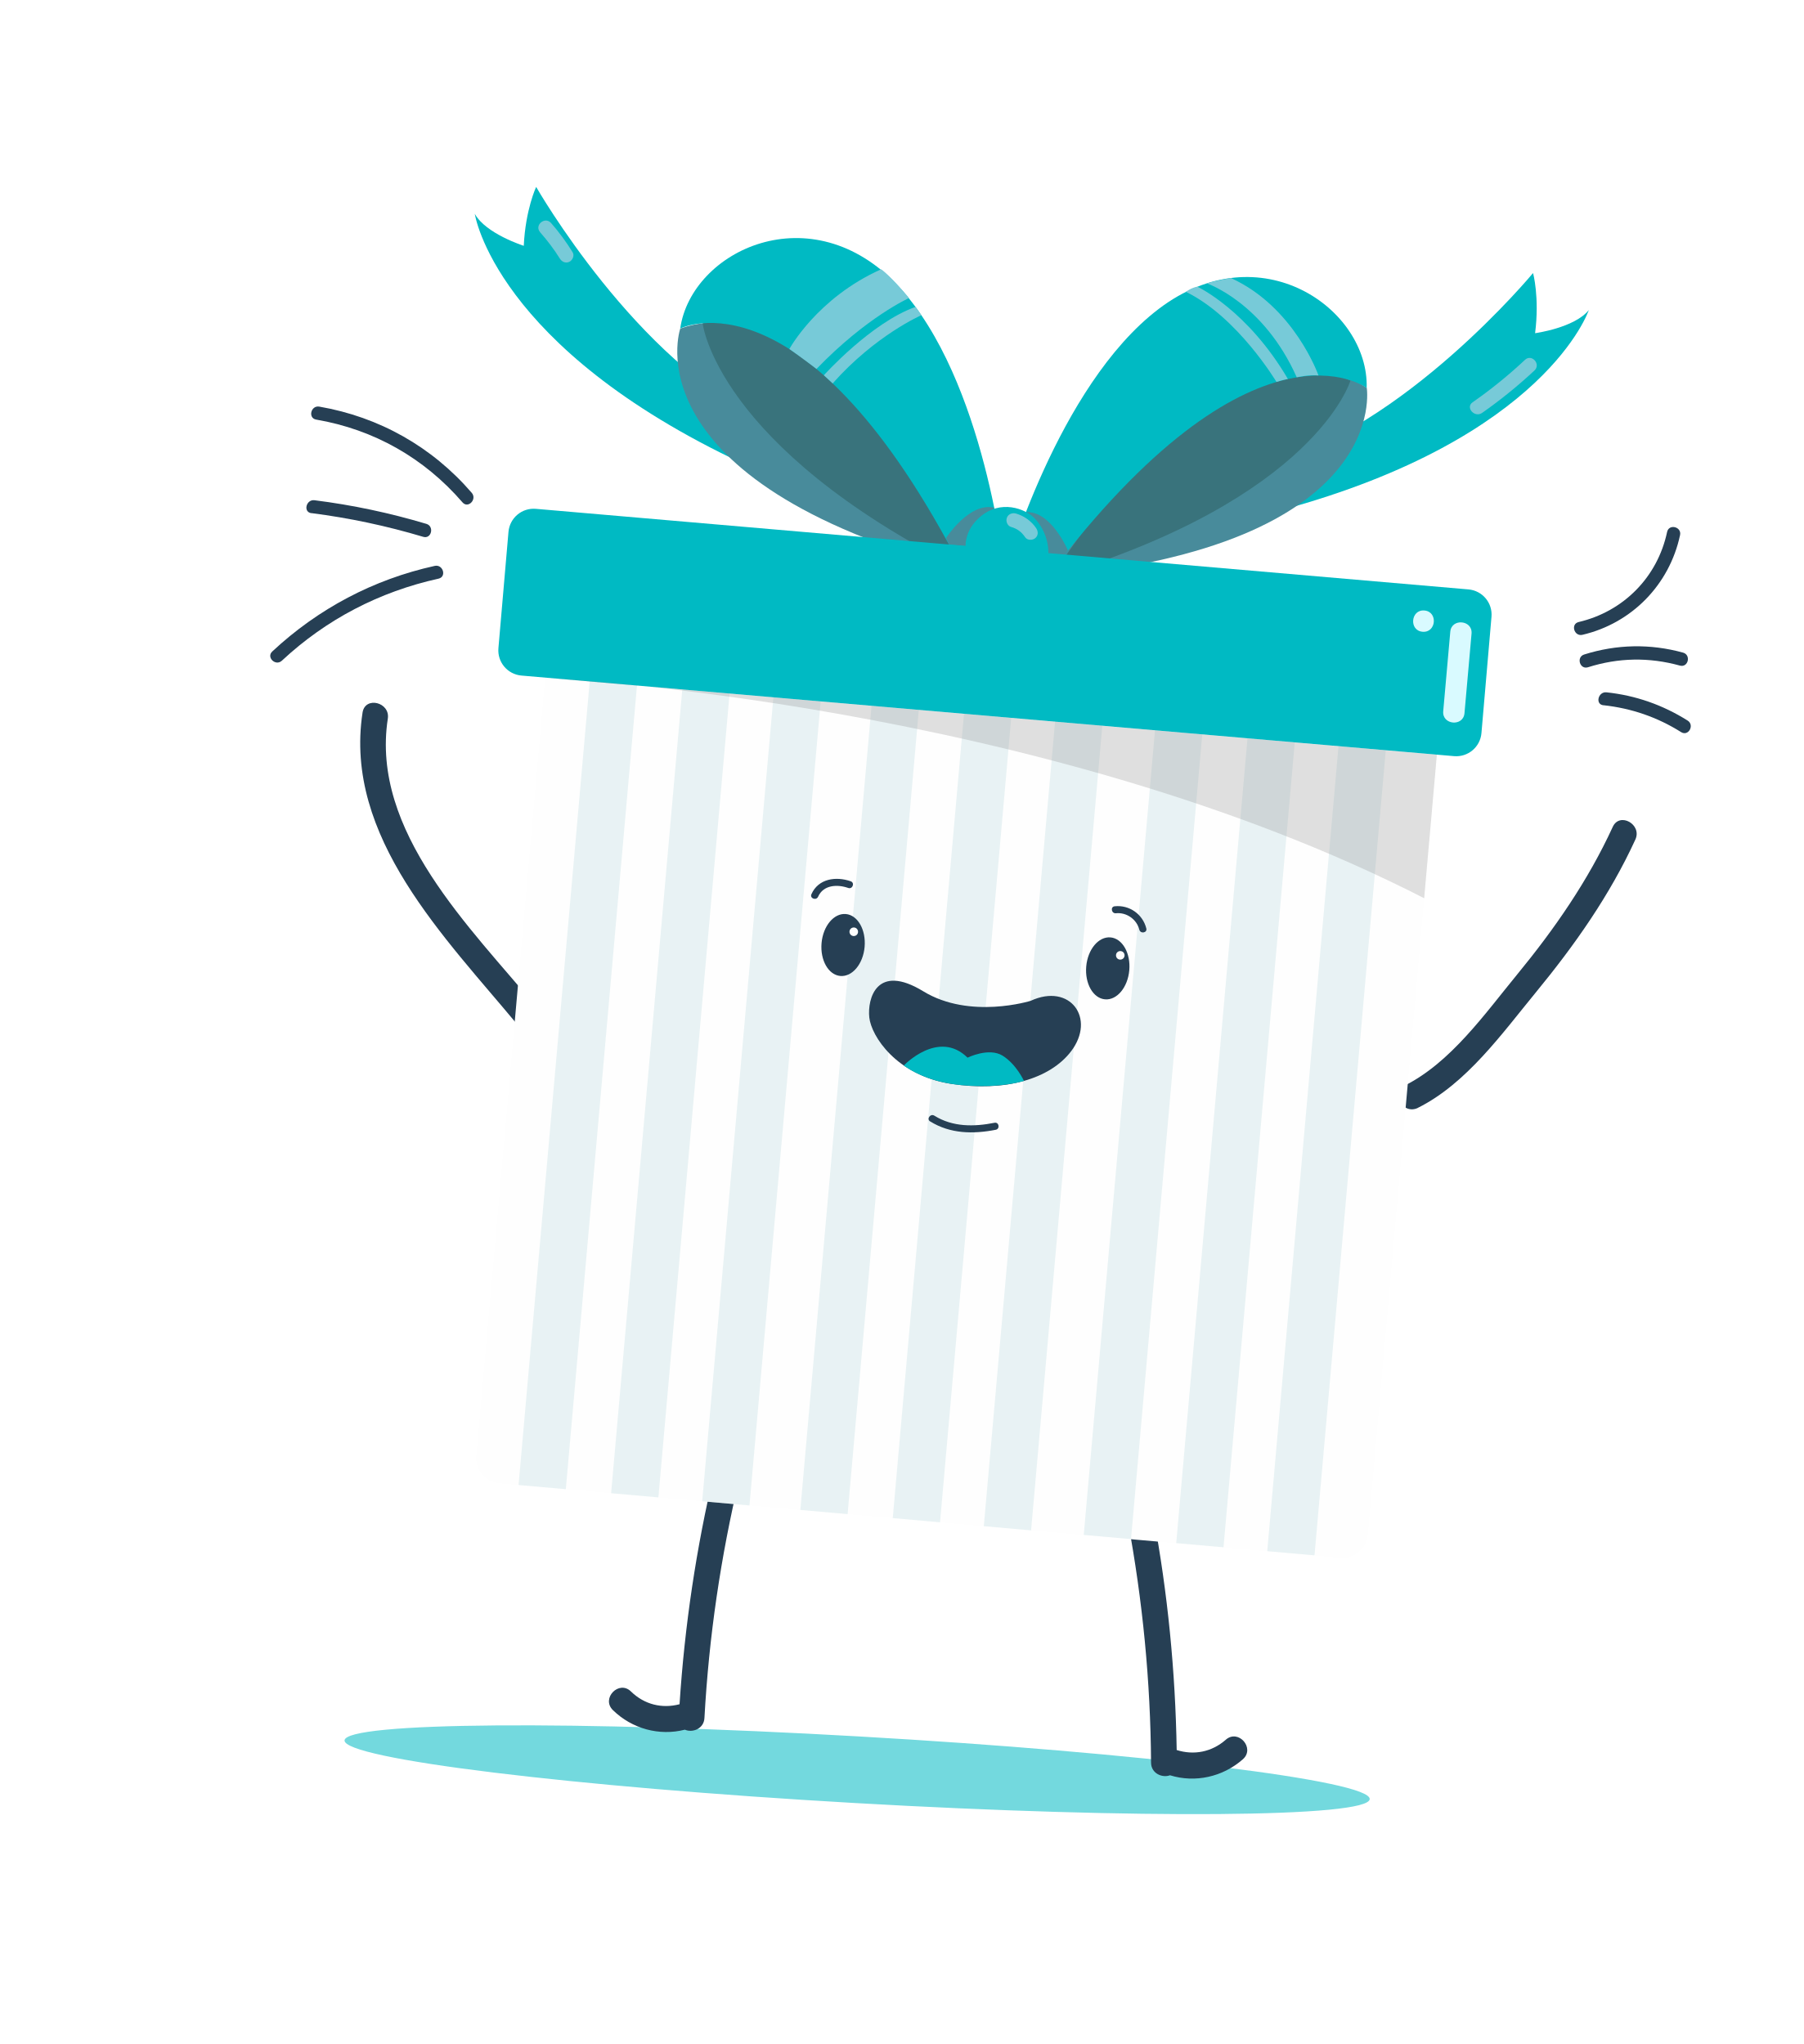
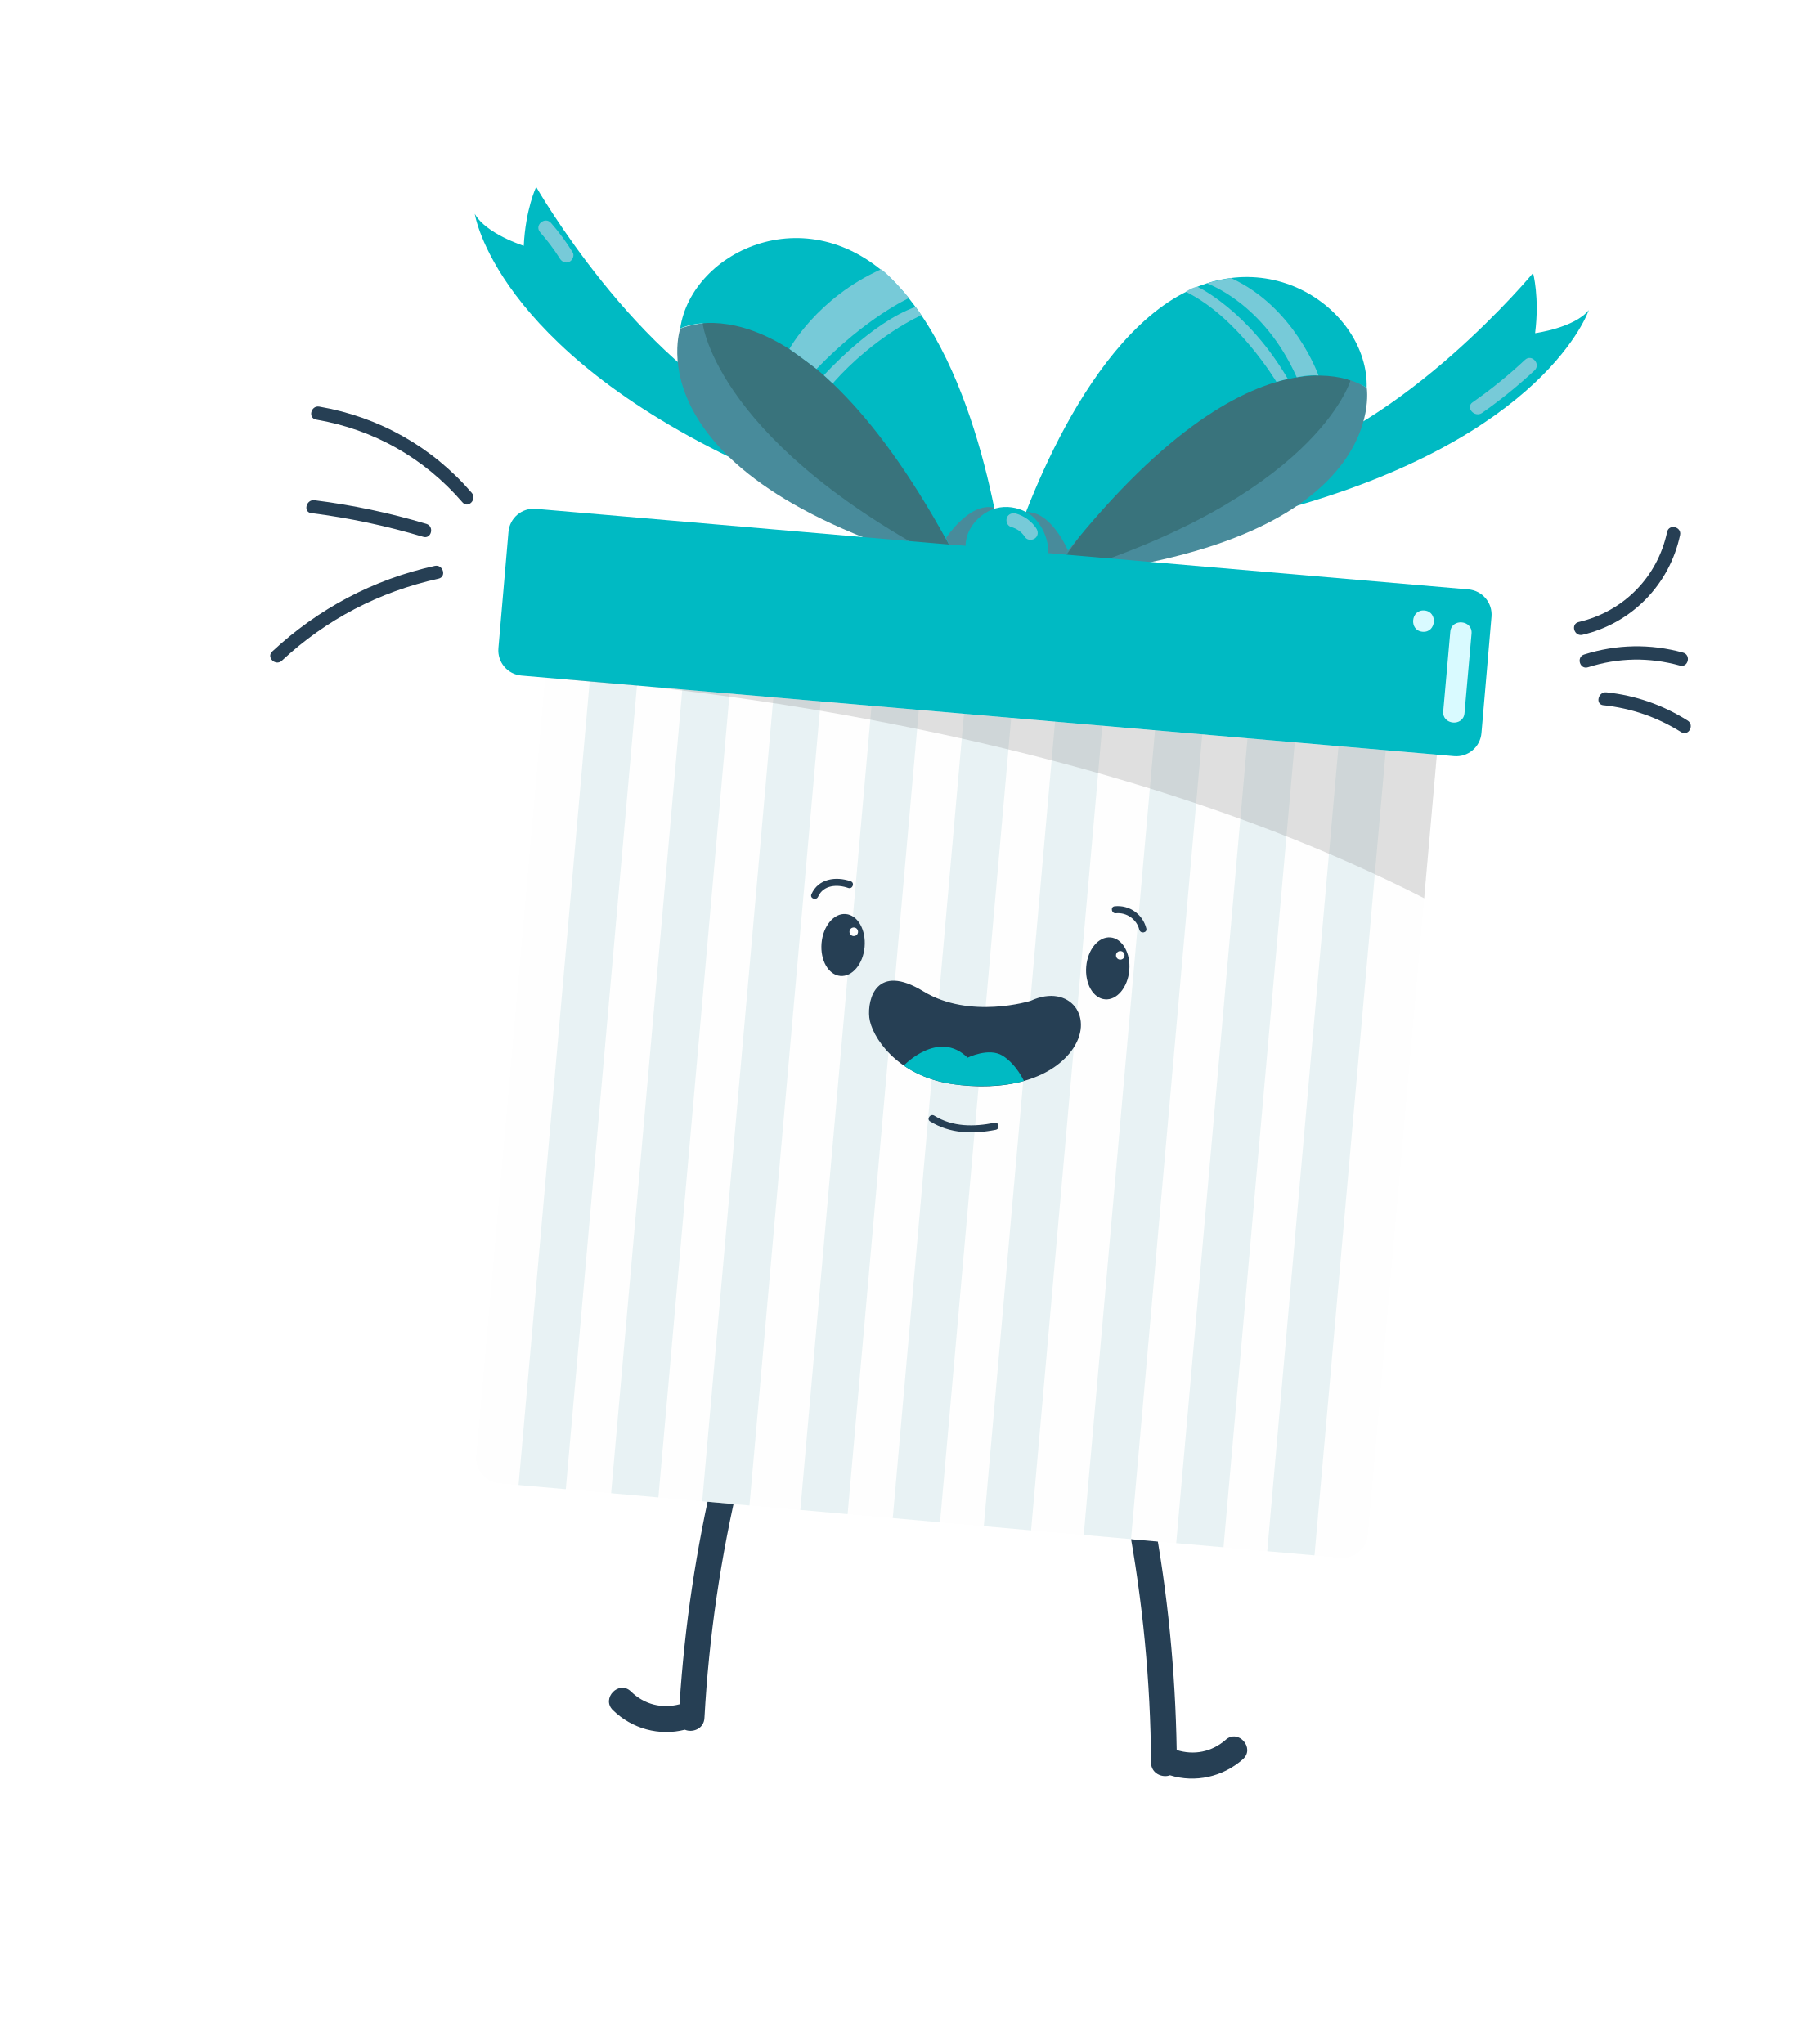
<svg xmlns="http://www.w3.org/2000/svg" width="90" height="102" viewBox="0 0 90 102" fill="none">
-   <path opacity="0.55" d="M68.337 89.779C68.284 90.697 56.793 90.785 42.668 89.976C28.544 89.167 17.138 87.767 17.19 86.849C17.243 85.93 28.735 85.843 42.859 86.652C56.983 87.461 68.389 88.861 68.337 89.779Z" fill="#00BAC3" />
-   <path d="M26.767 50.264C23.497 46.311 18.481 41.494 19.349 35.86C19.474 35.042 18.22 34.729 18.089 35.554C17.133 41.776 22.234 46.805 25.867 51.195C26.4 51.837 27.293 50.901 26.767 50.264Z" fill="#263F54" />
-   <path d="M70.742 55.283C73.163 54.077 74.939 51.576 76.618 49.532C78.558 47.172 80.316 44.678 81.592 41.894C81.936 41.141 80.808 40.506 80.463 41.263C79.23 43.947 77.559 46.357 75.69 48.633C74.089 50.582 72.378 53.029 70.072 54.177C69.324 54.55 70.002 55.651 70.745 55.284L70.742 55.283Z" fill="#263F54" />
  <path d="M36.902 73.733C37.095 72.924 35.837 72.613 35.643 73.427C34.736 77.247 34.158 81.128 33.904 85.045C33.031 85.274 32.151 85.064 31.478 84.407C30.881 83.823 29.981 84.754 30.578 85.338C31.532 86.271 32.894 86.641 34.17 86.315C34.545 86.48 35.119 86.276 35.146 85.731C35.369 81.681 35.957 77.677 36.898 73.733L36.902 73.733Z" fill="#263F54" />
  <path d="M61.161 86.813C60.458 87.432 59.568 87.602 58.707 87.33C58.642 83.406 58.262 79.503 57.54 75.642C57.388 74.822 56.116 75.064 56.267 75.887C57.01 79.875 57.402 83.902 57.428 87.957C57.431 88.506 57.994 88.733 58.373 88.59C59.632 88.979 61.009 88.673 62.01 87.79C62.634 87.238 61.783 86.264 61.156 86.816L61.161 86.813Z" fill="#263F54" />
  <path d="M47.664 29.405C47.664 29.405 44.543 23.844 38.151 20.969C31.758 18.094 26.75 9.327 26.75 9.327C26.75 9.327 26.218 10.45 26.132 12.267C26.132 12.267 24.236 11.665 23.688 10.671C23.688 10.671 24.669 17.325 37.085 23.143C44.236 26.535 47.663 29.409 47.663 29.409L47.664 29.405Z" fill="#00BAC3" />
  <path d="M52.438 29.817C52.438 29.817 56.471 24.872 63.259 23.137C70.05 21.404 76.487 13.625 76.487 13.625C76.487 13.625 76.817 14.821 76.589 16.627C76.589 16.627 78.559 16.36 79.268 15.472C79.268 15.472 77.157 21.859 63.93 25.456C56.303 27.57 52.431 29.815 52.431 29.815L52.438 29.817Z" fill="#00BAC3" />
  <path d="M33.94 16.395C33.94 16.395 31.316 23.956 48.011 28.429C48.011 28.429 41.189 13.826 33.94 16.395Z" fill="#488B9B" />
  <path d="M68.19 19.354C68.19 19.354 69.478 27.254 52.261 28.795C52.261 28.795 61.721 14.946 68.19 19.354Z" fill="#488B9B" />
  <path d="M35.056 16.131C35.056 16.131 35.718 22.251 48.007 28.428C48.007 28.428 42.561 14.282 35.056 16.131Z" fill="#39737C" />
  <path d="M67.376 18.992C67.376 18.992 65.651 24.901 52.466 28.822C52.466 28.822 60.316 15.852 67.376 18.992Z" fill="#39737C" />
  <path d="M50.134 28.614C50.134 28.614 49.165 18.953 44.832 14.291C40.497 9.632 34.499 12.494 33.937 16.394C33.937 16.394 40.188 13.199 48.008 28.428L50.134 28.614Z" fill="#00BAC3" />
  <path d="M47.199 26.847C47.199 26.847 48.375 25.04 49.59 25.336L49.41 27.358L47.35 27.177L47.199 26.85L47.199 26.847Z" fill="#488B9B" />
  <path d="M50.134 28.614C50.134 28.614 52.744 19.262 57.813 15.414C62.881 11.567 68.3 15.418 68.186 19.357C68.186 19.357 62.575 15.135 52.257 28.798L50.13 28.613L50.134 28.614Z" fill="#00BAC3" />
  <path d="M53.281 27.467C53.281 27.467 52.442 25.483 51.195 25.559L51.016 27.581L53.077 27.762L53.282 27.463L53.281 27.467Z" fill="#488B9B" />
  <path d="M48.471 28.467C48.471 28.467 47.666 27.117 48.684 26.003C49.703 24.89 50.99 25.321 51.512 25.765C52.034 26.209 52.708 27.425 52.004 28.772L48.471 28.467Z" fill="#00BAC3" />
  <path d="M39.383 17.416C39.383 17.416 40.767 14.866 43.963 13.438C43.963 13.438 44.373 13.702 45.355 14.872C45.355 14.872 43.235 15.819 40.737 18.411C40.737 18.411 40.011 17.858 39.383 17.416Z" fill="#77CAD8" />
  <path d="M41.103 18.727C41.103 18.727 43.46 16.101 45.678 15.315C45.678 15.315 45.861 15.559 45.968 15.73C45.968 15.73 43.685 16.719 41.544 19.132C41.544 19.132 41.276 18.883 41.106 18.728L41.103 18.727Z" fill="#77CAD8" />
  <path d="M60.208 14.139C60.208 14.139 63.035 15.094 64.696 18.828C64.696 18.828 65.317 18.689 65.782 18.736C65.782 18.736 64.585 15.315 61.408 13.872C61.408 13.872 60.503 14.039 60.212 14.14L60.208 14.139Z" fill="#77CAD8" />
  <path d="M59.744 14.309C59.744 14.309 62.245 15.477 64.256 18.913C64.256 18.913 64.062 18.94 63.685 19.059C63.685 19.059 61.754 15.823 59.169 14.564C59.169 14.564 59.414 14.361 59.745 14.305L59.744 14.309Z" fill="#77CAD8" />
  <path d="M50.444 26.295C50.748 26.381 50.973 26.549 51.148 26.811C51.254 26.97 51.512 26.97 51.65 26.855C51.811 26.722 51.803 26.513 51.694 26.353C51.458 26.002 51.094 25.746 50.693 25.628C50.51 25.576 50.304 25.647 50.235 25.837C50.17 26.006 50.257 26.242 50.444 26.295Z" fill="#77CAD8" />
  <path d="M76.085 17.956C75.264 18.726 74.396 19.43 73.472 20.074C73.096 20.334 73.573 20.865 73.946 20.604C74.866 19.959 75.738 19.252 76.559 18.486C76.893 18.172 76.42 17.642 76.085 17.956Z" fill="#77CAD8" />
  <path d="M66.873 77.735L24.909 74.02C24.215 73.961 23.7 73.346 23.764 72.65L27.589 29.429L72.07 33.366L68.244 76.587C68.185 77.28 67.57 77.796 66.874 77.732L66.873 77.735Z" fill="#FEFEFE" />
  <g opacity="0.35">
    <path d="M31.787 34.135L29.428 33.926L25.872 74.106L28.23 74.314L31.787 34.135Z" fill="#C0DEE2" />
    <path d="M36.406 34.544L34.047 34.335L30.49 74.515L32.849 74.724L36.406 34.544Z" fill="#C0DEE2" />
    <path d="M40.95 34.947L38.591 34.738L35.034 74.918L37.393 75.126L40.95 34.947Z" fill="#C0DEE2" />
    <path d="M45.846 35.378L43.487 35.169L39.93 75.349L42.289 75.558L45.846 35.378Z" fill="#C0DEE2" />
    <path d="M50.456 35.786L48.098 35.578L44.541 75.757L46.9 75.966L50.456 35.786Z" fill="#C0DEE2" />
    <path d="M55 36.19L52.641 35.981L49.084 76.16L51.443 76.369L55 36.19Z" fill="#C0DEE2" />
    <path d="M59.986 36.625L57.627 36.416L54.07 76.596L56.429 76.805L59.986 36.625Z" fill="#C0DEE2" />
    <path d="M64.6 37.034L62.241 36.825L58.684 77.005L61.043 77.213L64.6 37.034Z" fill="#C0DEE2" />
    <path d="M69.14 37.436L66.781 37.227L63.225 77.407L65.583 77.616L69.14 37.436Z" fill="#C0DEE2" />
  </g>
  <path d="M73.265 29.413L26.735 25.392C26.04 25.332 25.429 25.847 25.369 26.541L24.867 32.346C24.807 33.041 25.322 33.652 26.016 33.712L72.546 37.733C73.24 37.793 73.852 37.279 73.912 36.584L74.413 30.779C74.473 30.084 73.959 29.473 73.265 29.413Z" fill="#00BAC3" />
  <path opacity="0.26" d="M27.201 33.818C27.201 33.818 51.936 35.027 71.055 44.824L71.688 37.662L27.202 33.814L27.201 33.818Z" fill="#878787" />
  <path d="M51.421 49.943C51.421 49.943 48.393 50.892 46.064 49.468C43.735 48.044 43.269 49.843 43.371 50.776C43.473 51.705 44.719 53.655 47.44 54.083C50.161 54.507 52.395 53.831 53.436 52.465C54.688 50.825 53.395 49.035 51.421 49.943Z" fill="#263F54" />
  <path d="M45.092 53.171C45.092 53.171 46.819 51.349 48.274 52.78C48.274 52.78 49.333 52.252 50.023 52.681C50.712 53.112 51.086 53.938 51.086 53.938C51.086 53.938 49.946 54.329 47.971 54.15C46.354 54.01 45.373 53.38 45.092 53.171Z" fill="#00BAC3" />
  <path d="M43.137 47.253C43.062 48.107 42.521 48.754 41.927 48.703C41.333 48.652 40.914 47.916 40.989 47.062C41.064 46.208 41.605 45.561 42.199 45.612C42.793 45.663 43.212 46.399 43.137 47.253Z" fill="#263F54" />
  <path d="M56.342 48.419C56.267 49.273 55.726 49.92 55.132 49.869C54.538 49.819 54.119 49.083 54.194 48.228C54.269 47.374 54.81 46.728 55.404 46.778C55.998 46.829 56.417 47.565 56.342 48.419Z" fill="#263F54" />
  <path d="M42.809 46.516C42.799 46.635 42.697 46.719 42.578 46.71C42.459 46.7 42.374 46.597 42.383 46.478C42.393 46.359 42.496 46.275 42.615 46.284C42.734 46.294 42.818 46.397 42.809 46.516Z" fill="#FEFEFE" />
  <path d="M56.106 47.692C56.096 47.811 55.993 47.896 55.874 47.886C55.755 47.877 55.671 47.774 55.68 47.655C55.69 47.536 55.792 47.452 55.911 47.461C56.031 47.47 56.115 47.573 56.106 47.692Z" fill="#FEFEFE" />
  <path d="M42.444 43.978C41.705 43.72 40.83 43.843 40.483 44.623C40.39 44.831 40.723 44.955 40.817 44.747C41.083 44.151 41.779 44.121 42.32 44.311C42.536 44.388 42.66 44.054 42.444 43.978Z" fill="#263F54" />
  <path d="M55.677 45.573C56.207 45.519 56.715 45.877 56.843 46.393C56.899 46.614 57.251 46.551 57.191 46.329C57.013 45.617 56.344 45.149 55.614 45.225C55.385 45.248 55.452 45.6 55.677 45.573Z" fill="#263F54" />
  <path d="M46.407 55.96C47.406 56.582 48.555 56.6 49.681 56.378C49.903 56.334 49.844 55.983 49.617 56.029C48.59 56.233 47.531 56.245 46.614 55.673C46.42 55.552 46.213 55.842 46.406 55.963L46.407 55.96Z" fill="#263F54" />
  <path d="M26.943 11.585C27.305 11.997 27.637 12.431 27.927 12.896C28.027 13.061 28.212 13.153 28.402 13.067C28.561 12.992 28.673 12.757 28.572 12.592C28.252 12.075 27.894 11.585 27.493 11.128C27.189 10.784 26.644 11.238 26.947 11.586L26.943 11.585Z" fill="#77CAD8" />
  <path d="M73.066 35.588C73.184 34.267 73.3 32.941 73.418 31.62C73.479 30.935 72.415 30.84 72.357 31.526C72.239 32.847 72.124 34.169 72.005 35.494C71.944 36.179 73.008 36.274 73.066 35.588Z" fill="#D9FAFF" />
  <path d="M70.973 31.526C71.659 31.587 71.754 30.523 71.067 30.465C70.382 30.404 70.287 31.468 70.973 31.526Z" fill="#D9FAFF" />
  <path d="M78.952 31.678C81.416 31.101 83.293 29.175 83.821 26.702C83.911 26.286 83.266 26.125 83.175 26.545C82.696 28.799 81.003 30.515 78.762 31.041C78.347 31.14 78.536 31.776 78.952 31.678Z" fill="#263F54" />
  <path d="M79.226 33.298C80.748 32.816 82.276 32.789 83.816 33.215C84.227 33.326 84.383 32.684 83.973 32.568C82.335 32.115 80.66 32.149 79.037 32.661C78.63 32.789 78.82 33.426 79.226 33.298Z" fill="#263F54" />
  <path d="M80 35.192C81.399 35.345 82.684 35.787 83.875 36.535C84.238 36.764 84.56 36.181 84.196 35.956C82.954 35.176 81.61 34.704 80.153 34.549C79.734 34.502 79.573 35.147 79.996 35.195L80 35.192Z" fill="#263F54" />
  <path d="M15.773 20.938C18.657 21.433 21.166 22.858 23.076 25.071C23.357 25.394 23.814 24.915 23.536 24.593C21.557 22.296 18.919 20.808 15.93 20.291C15.509 20.22 15.353 20.863 15.773 20.938Z" fill="#263F54" />
  <path d="M15.536 25.605C17.429 25.848 19.285 26.241 21.116 26.789C21.524 26.912 21.681 26.265 21.273 26.142C19.442 25.595 17.586 25.201 15.692 24.963C15.275 24.908 15.11 25.553 15.535 25.609L15.536 25.605Z" fill="#263F54" />
  <path d="M14.063 32.97C16.275 30.907 18.931 29.527 21.879 28.876C22.297 28.782 22.104 28.148 21.69 28.239C18.631 28.914 15.878 30.372 13.585 32.509C13.271 32.8 13.75 33.261 14.063 32.97Z" fill="#263F54" />
</svg>
